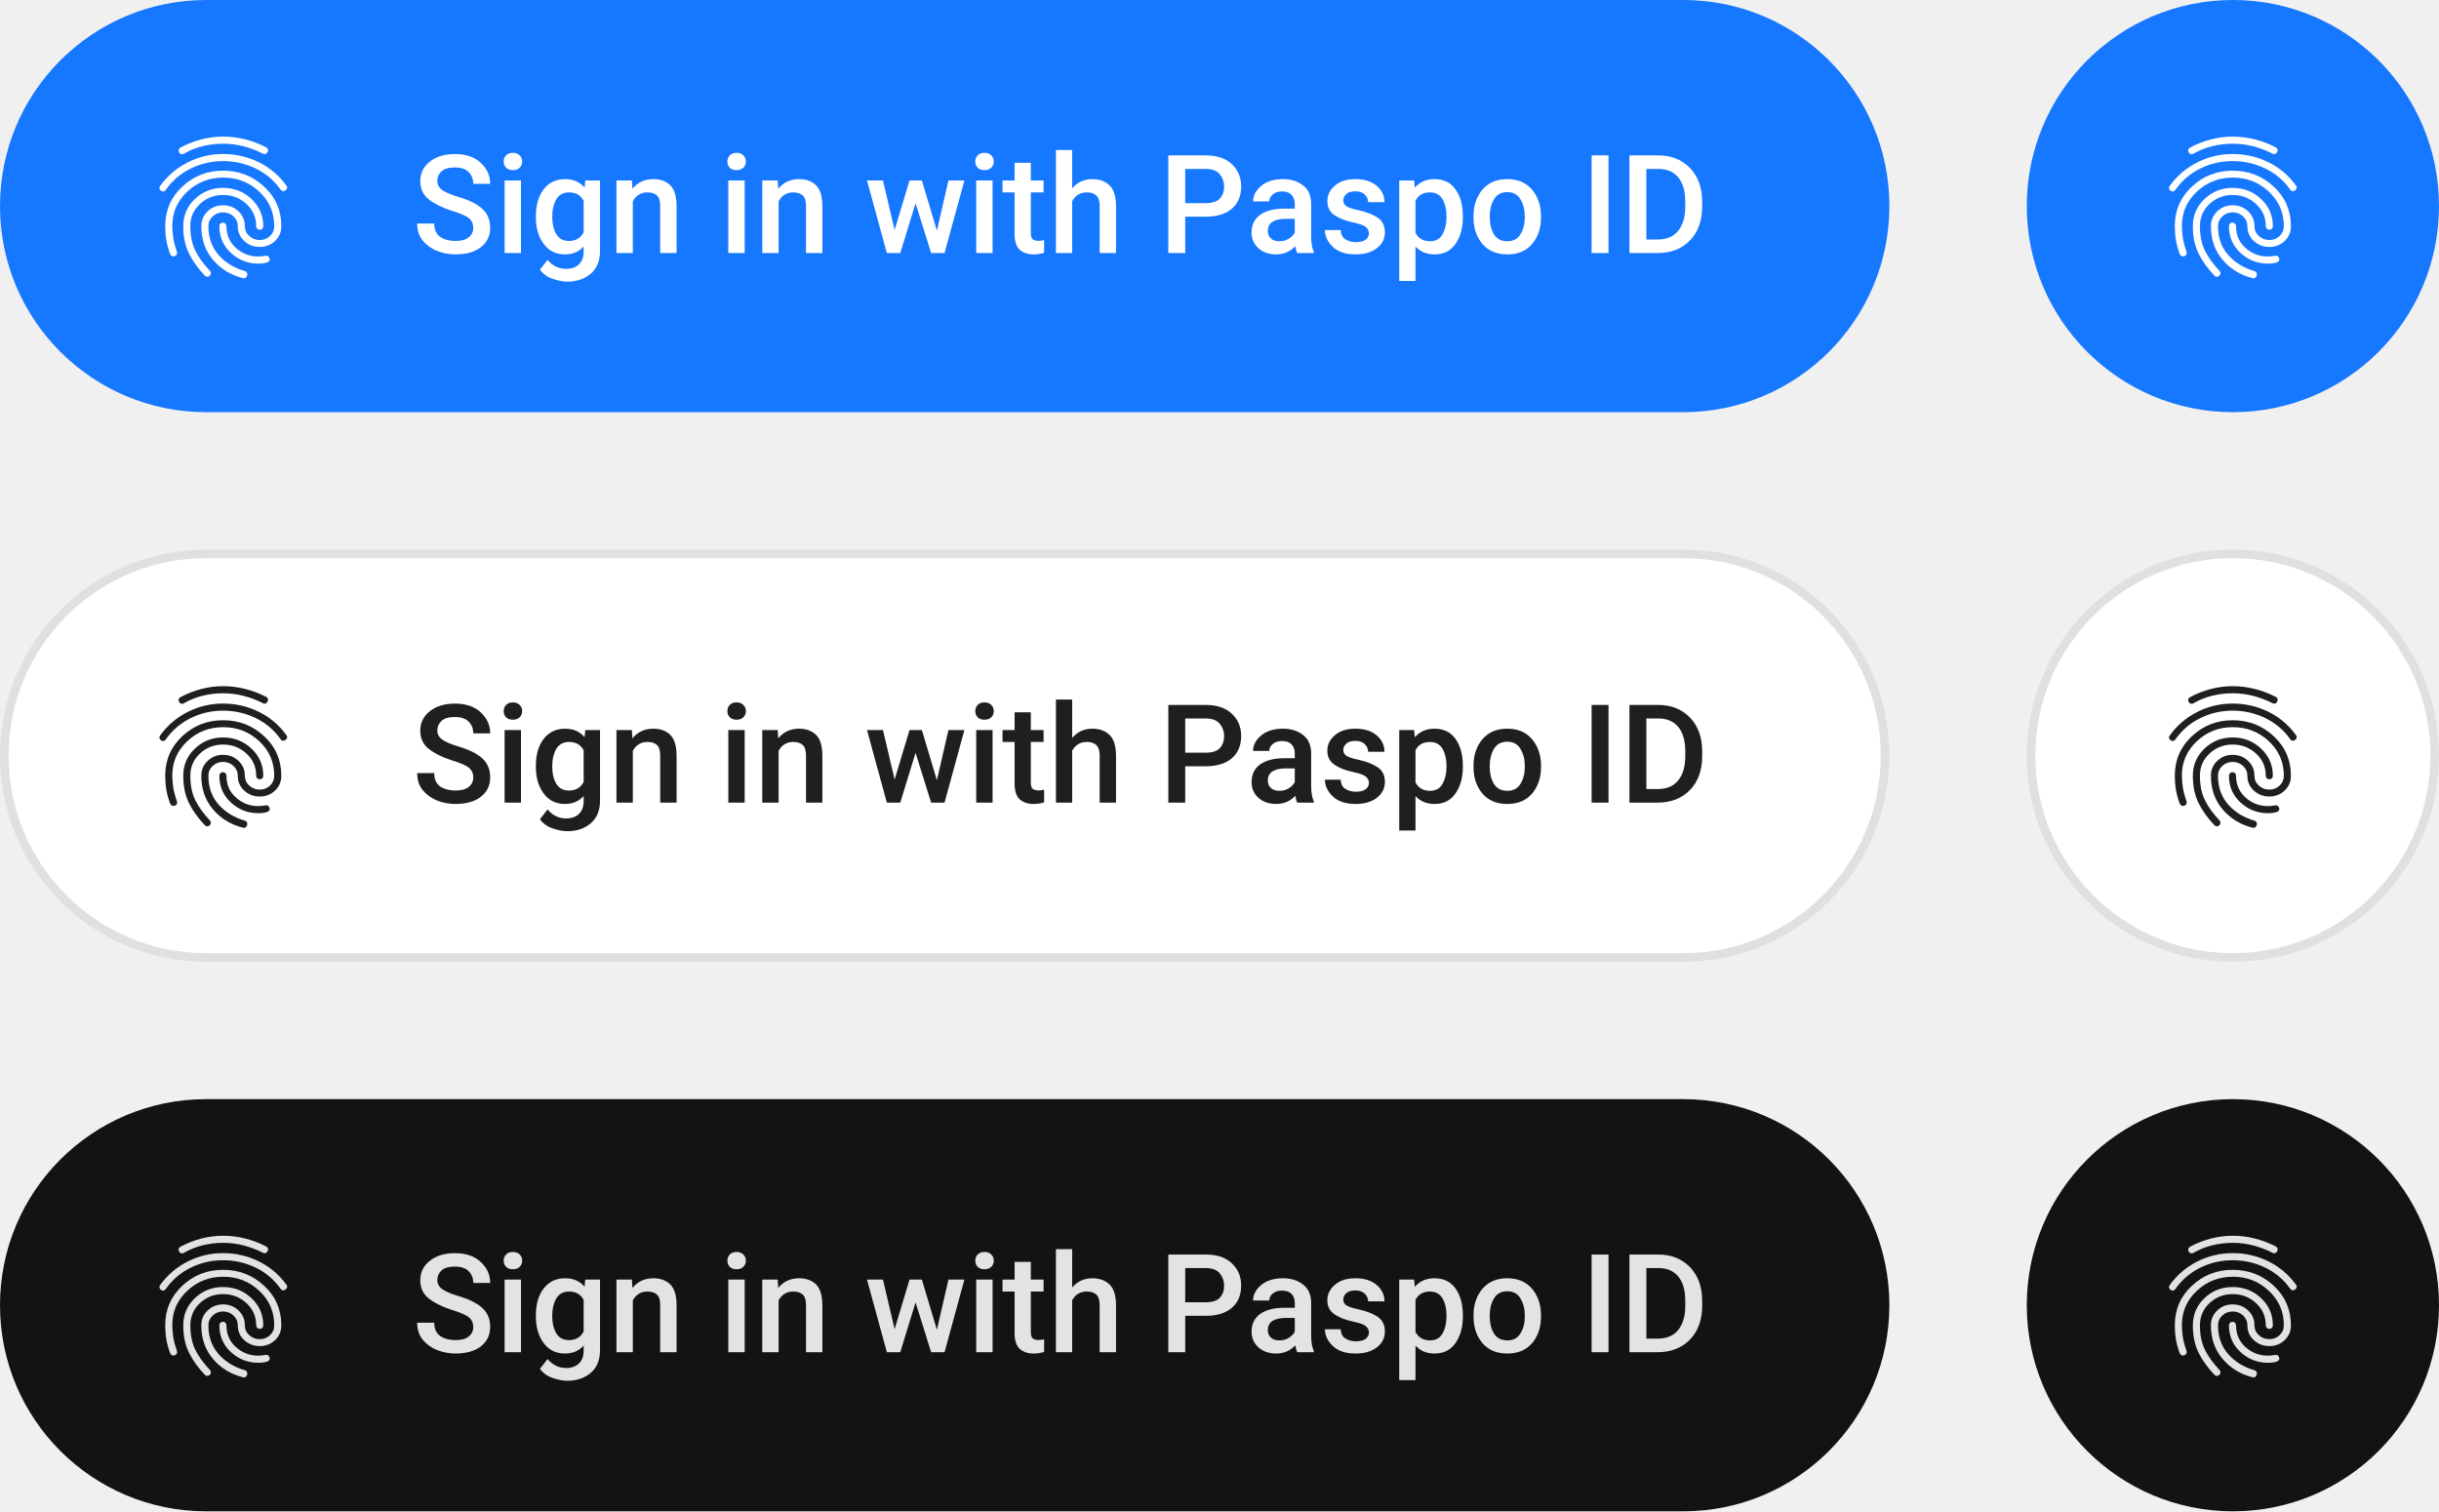
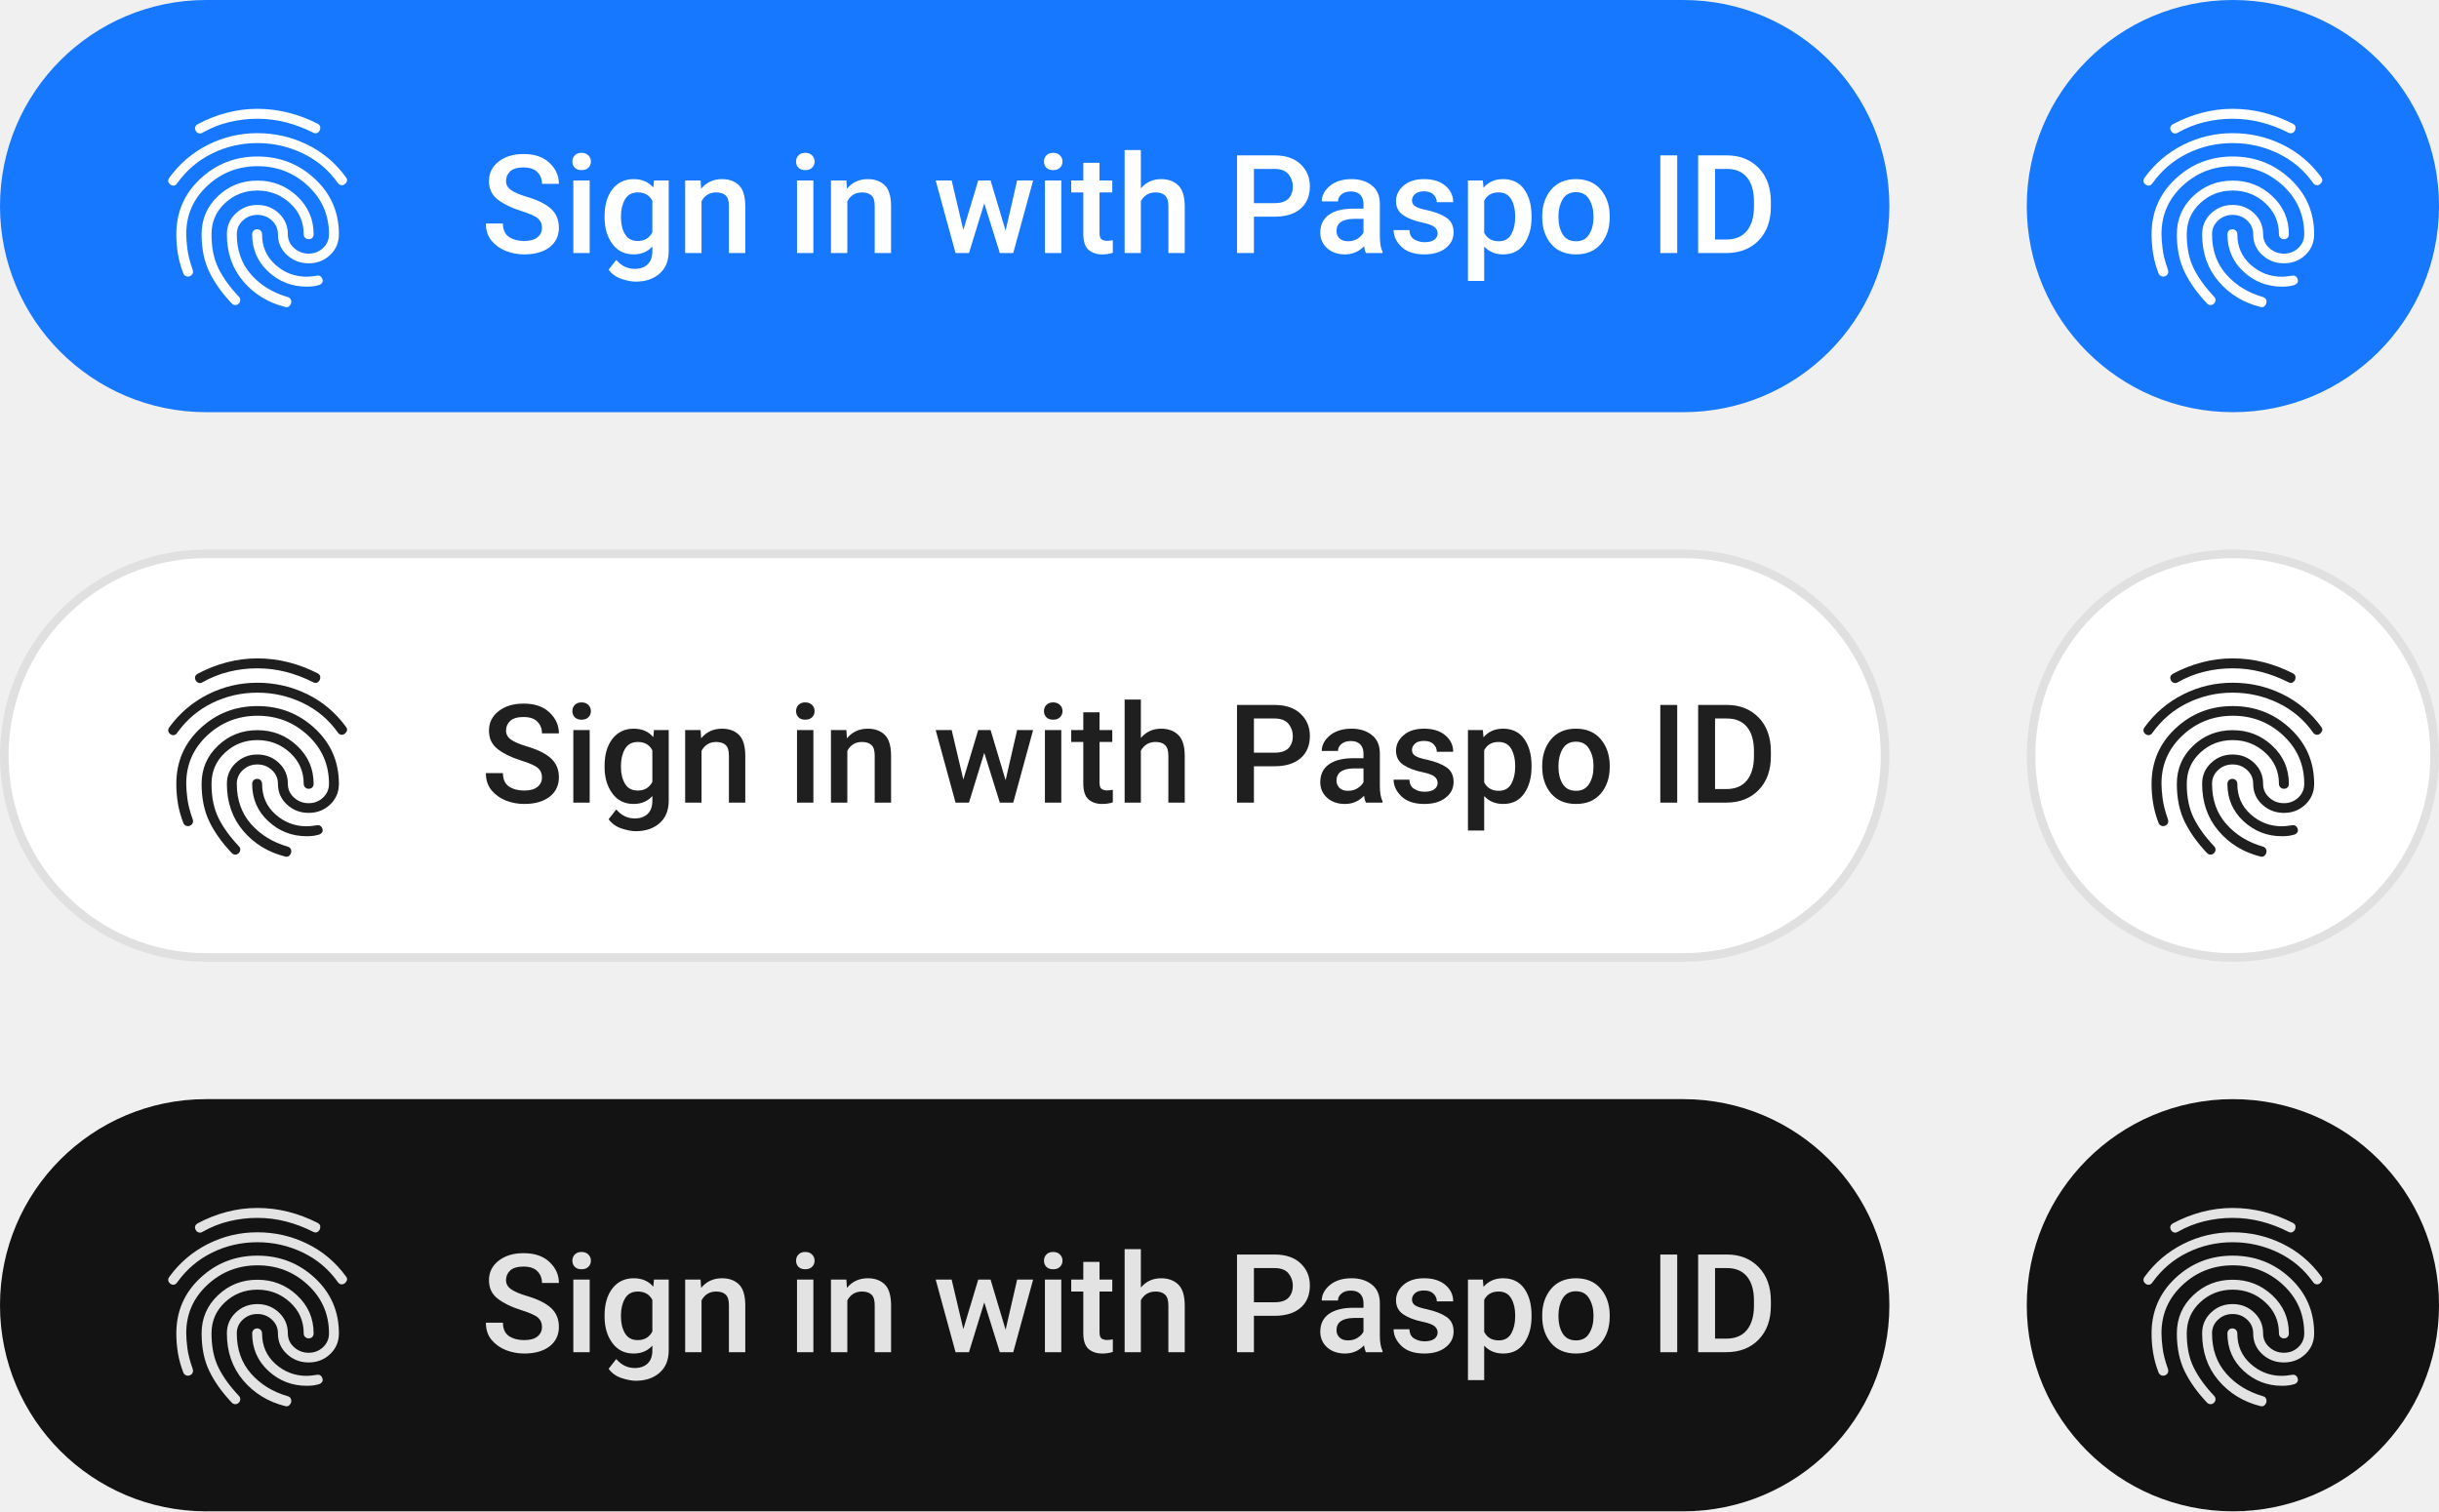
<svg xmlns="http://www.w3.org/2000/svg" width="284" height="176" viewBox="0 0 284 176" fill="none" font-family="-apple-system, BlinkMacSystemFont, 'Segoe UI', Roboto, sans-serif">
  <defs>
    <path id="paspo" d="M41.412,16.327C47.458,16.327 53.162,17.627 58.523,20.229C63.885,22.83 68.362,26.589 71.955,31.505C72.355,32.02 72.483,32.477 72.34,32.877C72.198,33.278 71.955,33.62 71.613,33.906C71.271,34.192 70.872,34.321 70.415,34.292C69.959,34.264 69.56,34.021 69.218,33.563C66.081,29.104 62.045,25.688 57.111,23.316C52.178,20.943 46.944,19.757 41.412,19.757C35.879,19.757 30.689,20.943 25.84,23.316C20.992,25.688 16.971,29.104 13.777,33.563C13.435,34.078 13.036,34.364 12.579,34.421C12.123,34.478 11.724,34.364 11.382,34.078C10.982,33.792 10.74,33.435 10.654,33.006C10.569,32.577 10.697,32.134 11.039,31.677C14.576,26.817 19.01,23.044 24.343,20.357C29.676,17.67 35.366,16.327 41.412,16.327ZM41.412,24.388C49.112,24.388 55.728,26.96 61.261,32.105C66.794,37.251 69.56,43.625 69.56,51.229C69.56,54.087 68.548,56.474 66.523,58.389C64.498,60.304 62.031,61.262 59.122,61.262C56.213,61.262 53.718,60.304 51.636,58.389C49.554,56.474 48.513,54.087 48.513,51.229C48.513,49.342 47.814,47.756 46.417,46.469C45.019,45.183 43.351,44.54 41.412,44.54C39.472,44.54 37.804,45.183 36.407,46.469C35.009,47.756 34.311,49.342 34.311,51.229C34.311,56.774 35.951,61.405 39.23,65.121C42.51,68.837 46.745,71.438 51.935,72.924C52.449,73.096 52.791,73.382 52.962,73.782C53.133,74.182 53.162,74.611 53.048,75.068C52.933,75.468 52.705,75.812 52.363,76.097C52.021,76.383 51.593,76.469 51.08,76.355C45.148,74.868 40.3,71.91 36.535,67.479C32.771,63.048 30.888,57.632 30.888,51.229C30.888,48.37 31.915,45.969 33.968,44.025C36.022,42.082 38.503,41.11 41.412,41.11C44.321,41.11 46.802,42.082 48.855,44.025C50.909,45.969 51.935,48.37 51.935,51.229C51.935,53.115 52.648,54.702 54.074,55.988C55.5,57.274 57.183,57.917 59.122,57.917C61.061,57.917 62.715,57.274 64.084,55.988C65.453,54.702 66.138,53.115 66.138,51.229C66.138,44.597 63.714,39.023 58.865,34.507C54.017,29.99 48.228,27.732 41.497,27.732C34.767,27.732 28.978,29.99 24.129,34.507C19.281,39.023 16.857,44.568 16.857,51.143C16.857,52.515 16.985,54.23 17.242,56.288C17.499,58.346 18.112,60.747 19.082,63.492C19.253,64.006 19.238,64.463 19.039,64.864C18.839,65.264 18.511,65.55 18.055,65.721C17.599,65.893 17.156,65.878 16.729,65.678C16.301,65.478 16.001,65.149 15.83,64.692C14.975,62.462 14.362,60.247 13.991,58.046C13.62,55.845 13.435,53.573 13.435,51.229C13.435,43.625 16.187,37.251 21.691,32.105C27.195,26.96 33.769,24.388 41.412,24.388ZM41.412,7.923C45.062,7.923 48.627,8.366 52.106,9.252C55.586,10.138 58.951,11.41 62.202,13.068C62.715,13.354 63.015,13.697 63.1,14.097C63.186,14.497 63.143,14.898 62.972,15.298C62.801,15.698 62.516,16.012 62.117,16.241C61.717,16.47 61.232,16.441 60.662,16.155C57.639,14.612 54.516,13.425 51.294,12.596C48.071,11.767 44.777,11.353 41.412,11.353C38.104,11.353 34.853,11.739 31.658,12.511C28.464,13.283 25.413,14.497 22.504,16.155C22.048,16.441 21.591,16.513 21.135,16.37C20.679,16.227 20.336,15.927 20.108,15.469C19.88,15.012 19.823,14.597 19.937,14.226C20.051,13.854 20.336,13.526 20.793,13.24C23.987,11.524 27.323,10.21 30.803,9.295C34.282,8.38 37.818,7.923 41.412,7.923ZM41.412,32.706C46.716,32.706 51.279,34.492 55.101,38.065C58.922,41.639 60.833,46.026 60.833,51.229C60.833,51.743 60.676,52.158 60.363,52.472C60.049,52.786 59.635,52.944 59.122,52.944C58.666,52.944 58.266,52.786 57.924,52.472C57.582,52.158 57.411,51.743 57.411,51.229C57.411,46.941 55.828,43.354 52.662,40.466C49.497,37.579 45.747,36.136 41.412,36.136C37.077,36.136 33.355,37.579 30.247,40.466C27.138,43.354 25.584,46.941 25.584,51.229C25.584,55.859 26.382,59.79 27.979,63.02C29.576,66.25 31.915,69.494 34.995,72.753C35.337,73.096 35.508,73.496 35.508,73.953C35.508,74.411 35.337,74.811 34.995,75.154C34.653,75.497 34.254,75.669 33.797,75.669C33.341,75.669 32.942,75.497 32.599,75.154C29.234,71.609 26.653,67.994 24.857,64.306C23.06,60.619 22.162,56.26 22.162,51.229C22.162,46.026 24.044,41.639 27.808,38.065C31.573,34.492 36.107,32.706 41.412,32.706ZM41.326,49.514C41.84,49.514 42.253,49.685 42.567,50.028C42.881,50.371 43.037,50.771 43.037,51.229C43.037,55.516 44.577,59.032 47.657,61.776C50.737,64.521 54.331,65.893 58.438,65.893C58.78,65.893 59.265,65.864 59.892,65.807C60.519,65.75 61.175,65.664 61.86,65.55C62.373,65.435 62.815,65.507 63.186,65.764C63.557,66.021 63.799,66.407 63.913,66.922C64.027,67.379 63.942,67.779 63.657,68.122C63.371,68.465 63.001,68.694 62.544,68.808C61.518,69.094 60.619,69.251 59.849,69.28C59.079,69.309 58.609,69.323 58.438,69.323C53.361,69.323 48.955,67.608 45.219,64.177C41.483,60.747 39.615,56.431 39.615,51.229C39.615,50.771 39.772,50.371 40.086,50.028C40.399,49.685 40.813,49.514 41.326,49.514Z" />
  </defs>
  <rect y="0" width="220" height="48" rx="24" fill="#1677FF" />
-   <use href="#paspo" transform="translate(16,14) scale(0.2409)" fill="#FFFFFF" />
-   <text x="48" y="24" dominant-baseline="central" font-size="16" font-weight="500" fill="#FFFFFF">Sign in with Paspo ID</text>
+   <use href="#paspo" transform="translate(16,10) scale(0.3373)" fill="#FFFFFF" />
+   <text x="56" y="24" dominant-baseline="central" font-size="16" font-weight="500" fill="#FFFFFF">Sign in with Paspo ID</text>
  <rect x="236" y="0" width="48" height="48" rx="24" fill="#1677FF" />
-   <use href="#paspo" transform="translate(250,14) scale(0.2409)" fill="#FFFFFF" />
+   <use href="#paspo" transform="translate(246,10) scale(0.3373)" fill="#FFFFFF" />
  <rect x="0.5" y="64.5" width="219" height="47" rx="23.5" fill="#FFFFFF" stroke="#E0E0E0" />
-   <use href="#paspo" transform="translate(16,78) scale(0.2409)" fill="#1F1F1F" />
-   <text x="48" y="88" dominant-baseline="central" font-size="16" font-weight="500" fill="#1F1F1F">Sign in with Paspo ID</text>
+   <use href="#paspo" transform="translate(16,74) scale(0.3373)" fill="#1F1F1F" />
+   <text x="56" y="88" dominant-baseline="central" font-size="16" font-weight="500" fill="#1F1F1F">Sign in with Paspo ID</text>
  <rect x="236.5" y="64.5" width="47" height="47" rx="23.5" fill="#FFFFFF" stroke="#E0E0E0" />
-   <use href="#paspo" transform="translate(250,78) scale(0.2409)" fill="#1F1F1F" />
+   <use href="#paspo" transform="translate(246,74) scale(0.3373)" fill="#1F1F1F" />
  <rect y="128" width="220" height="48" rx="24" fill="#131314" />
-   <use href="#paspo" transform="translate(16,142) scale(0.2409)" fill="#E3E3E3" />
-   <text x="48" y="152" dominant-baseline="central" font-size="16" font-weight="500" fill="#E3E3E3">Sign in with Paspo ID</text>
+   <use href="#paspo" transform="translate(16,138) scale(0.3373)" fill="#E3E3E3" />
+   <text x="56" y="152" dominant-baseline="central" font-size="16" font-weight="500" fill="#E3E3E3">Sign in with Paspo ID</text>
  <rect x="236" y="128" width="48" height="48" rx="24" fill="#131314" />
-   <use href="#paspo" transform="translate(250,142) scale(0.2409)" fill="#E3E3E3" />
+   <use href="#paspo" transform="translate(246,138) scale(0.3373)" fill="#E3E3E3" />
</svg>
